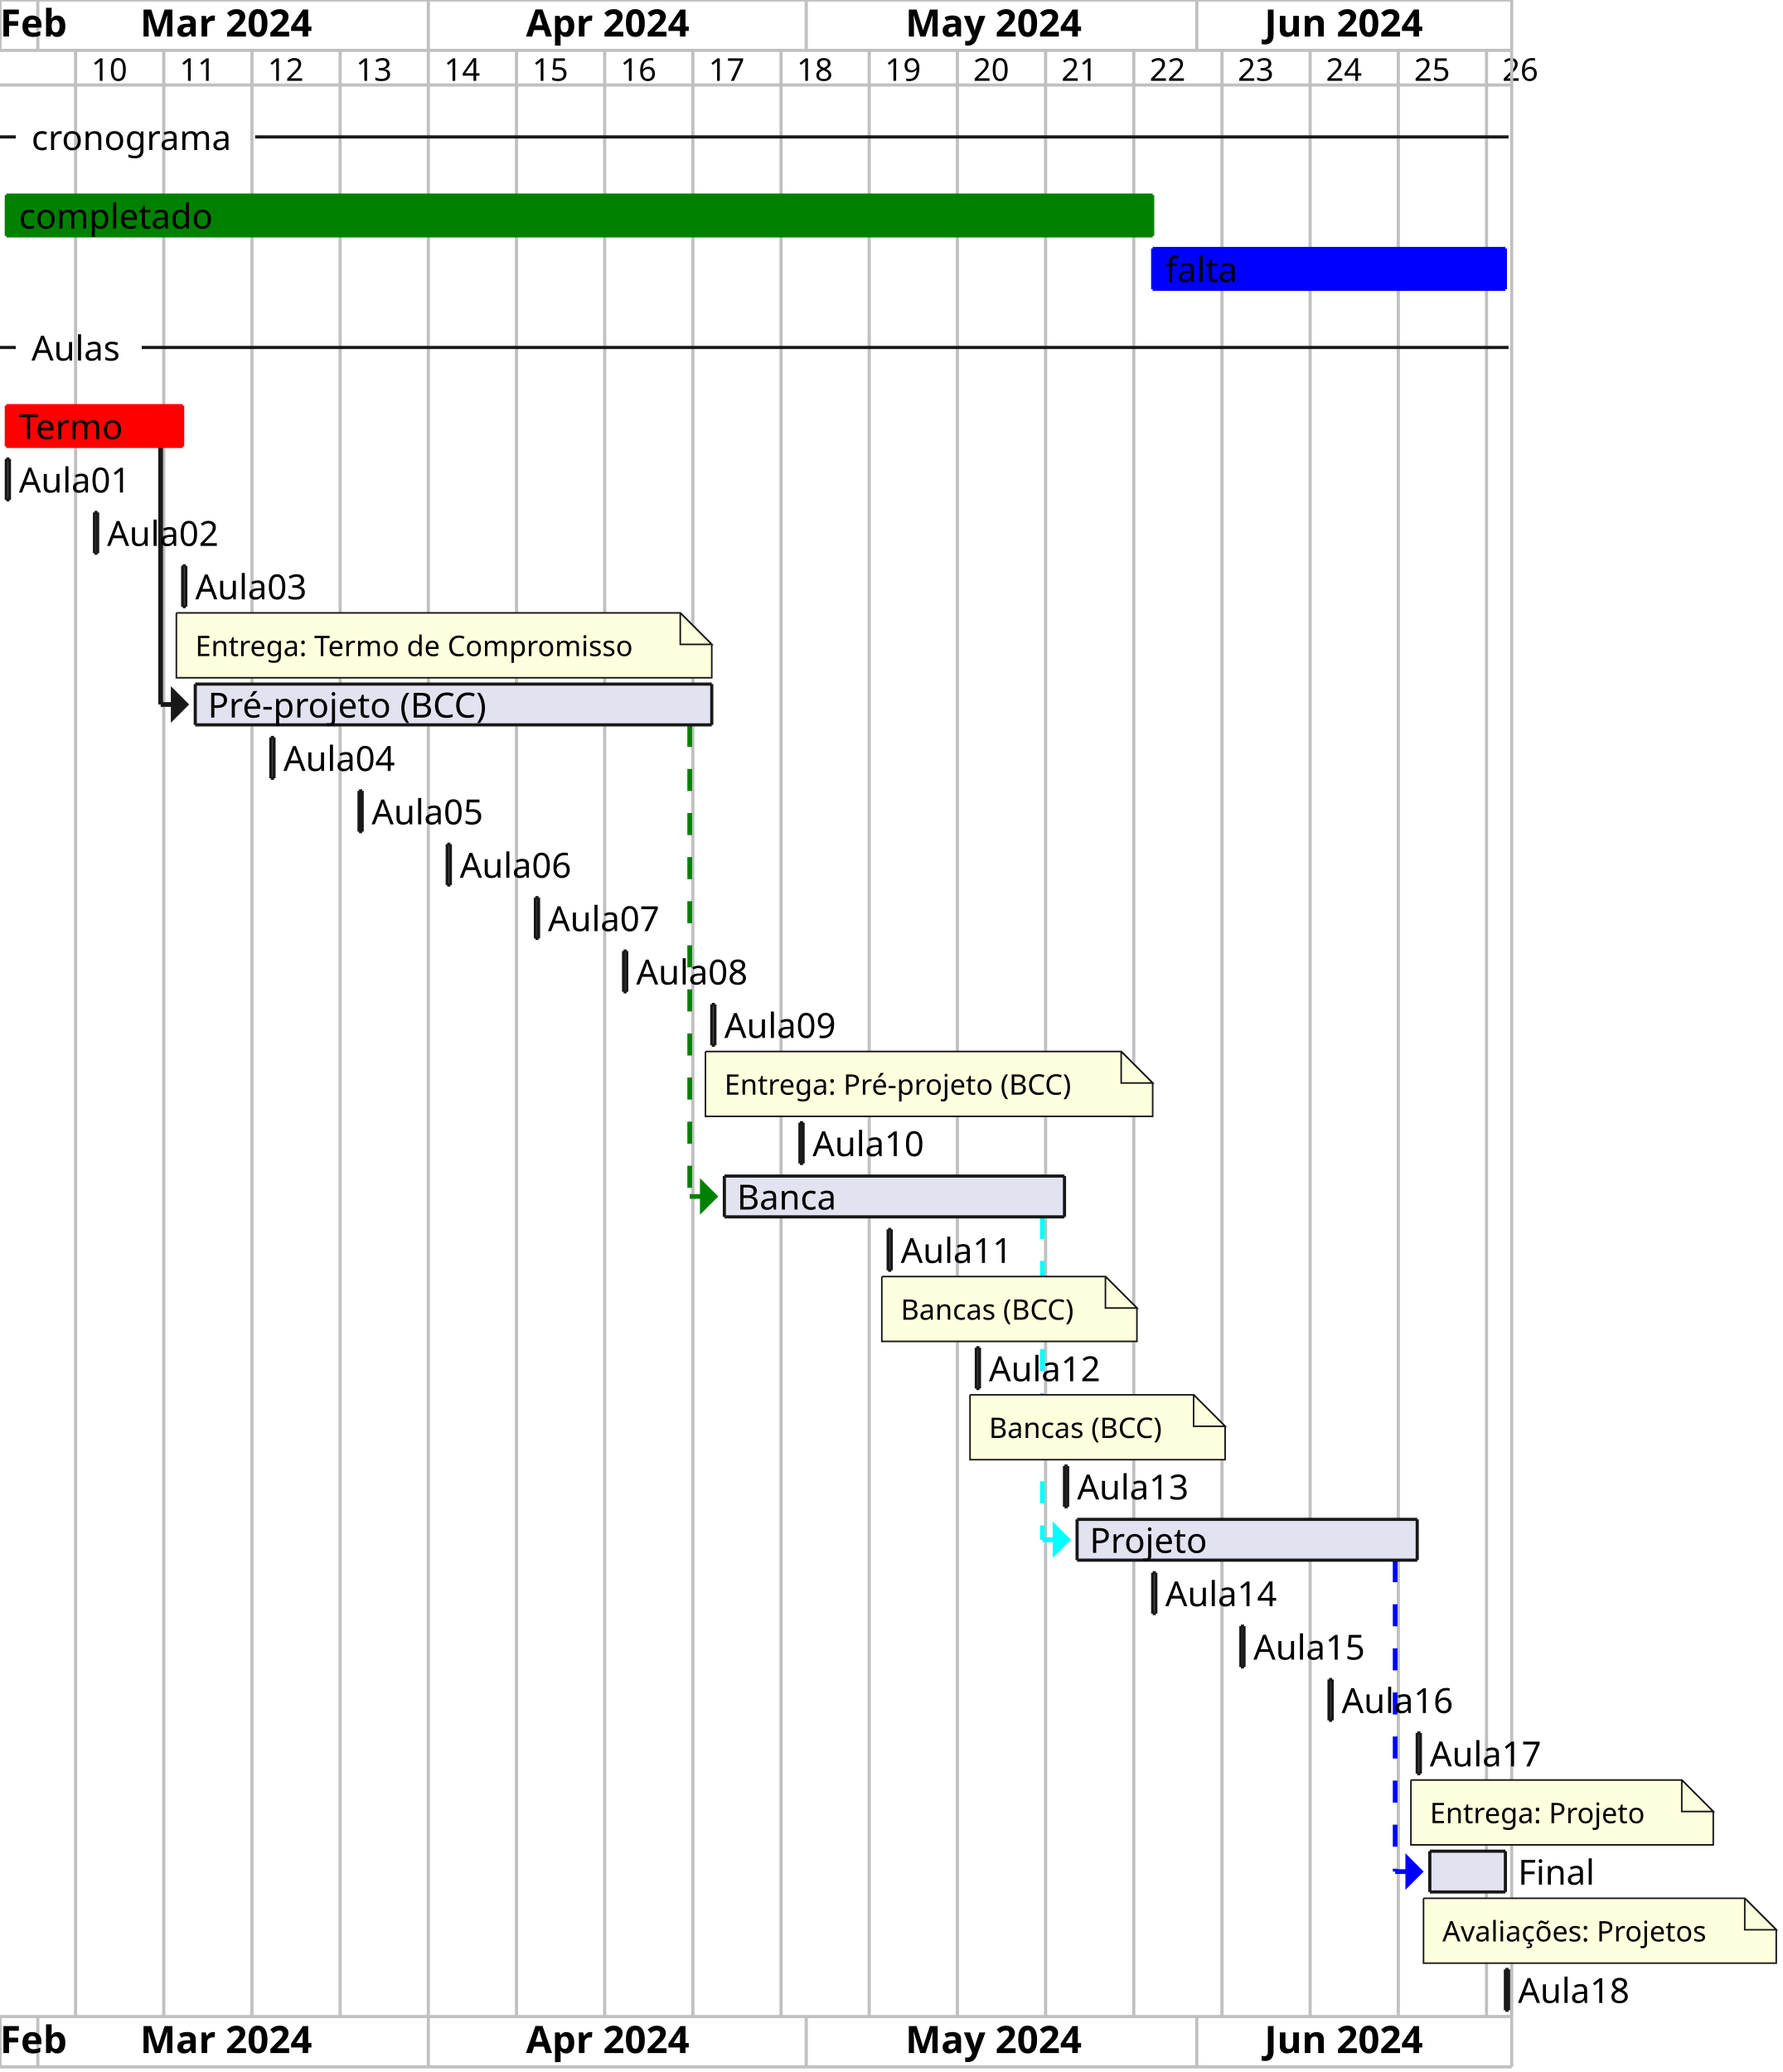
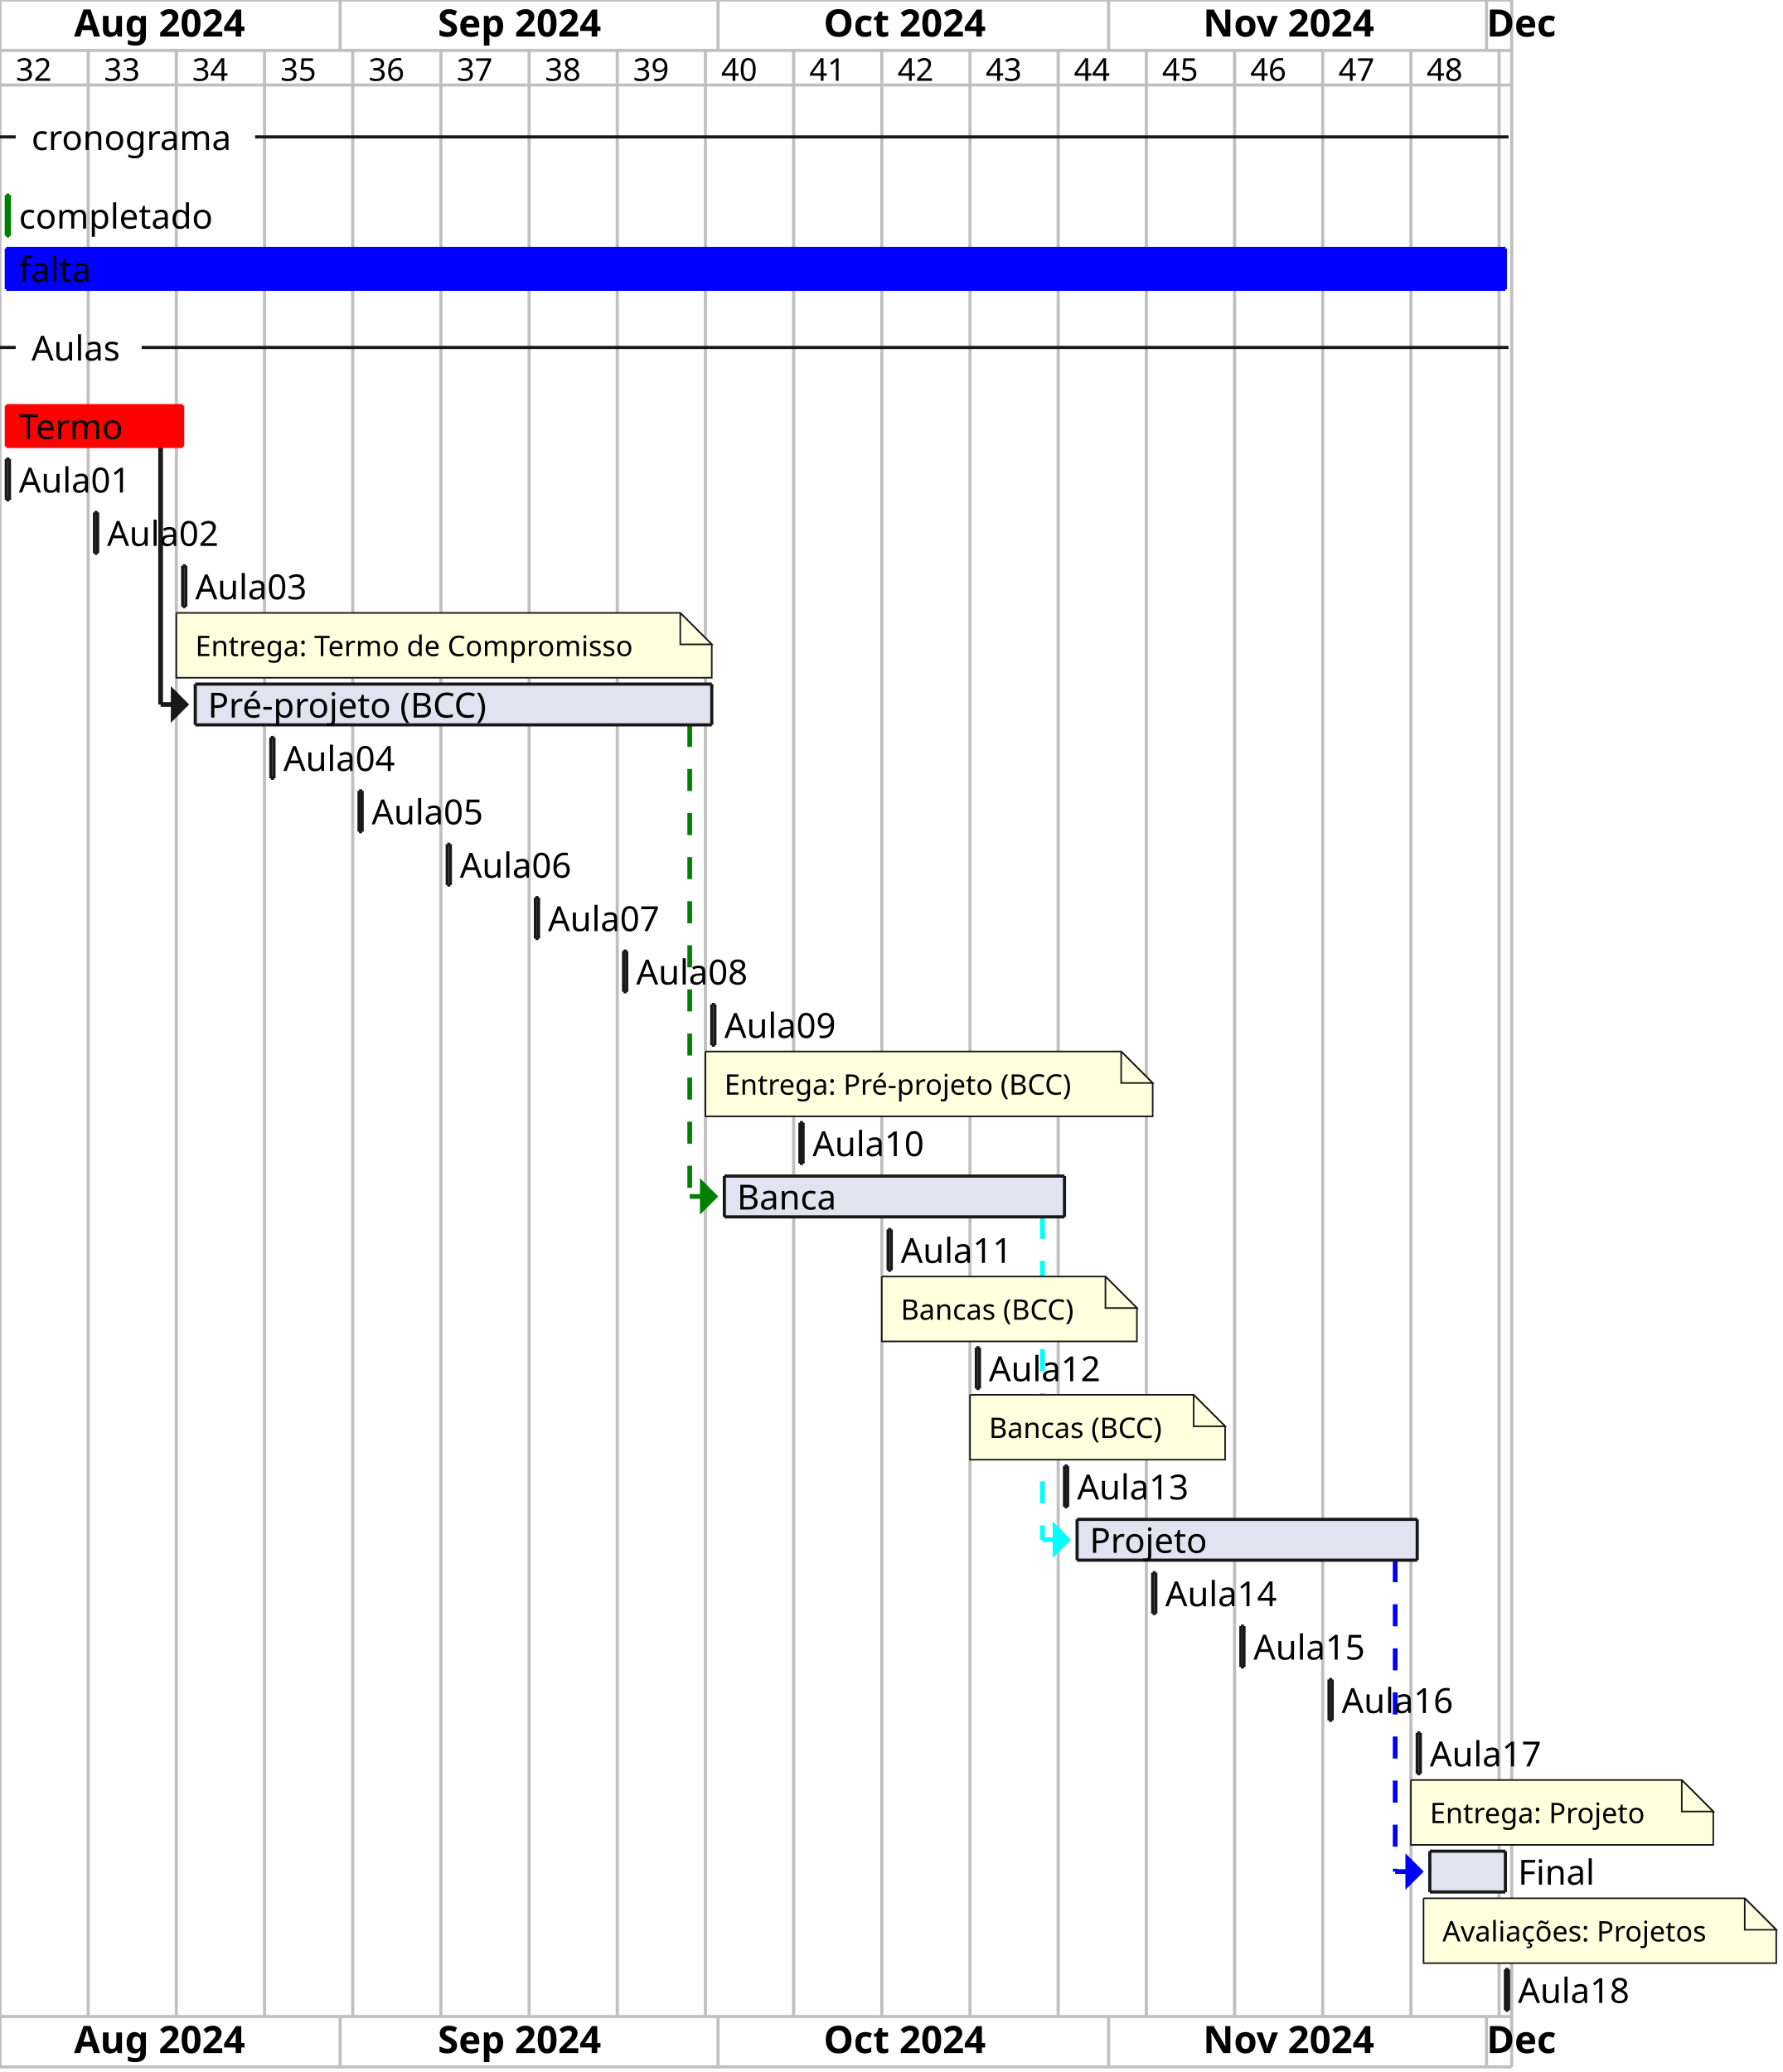
<svg xmlns="http://www.w3.org/2000/svg" contentStyleType="text/css" height="658px" preserveAspectRatio="none" style="width:566px;height:658px;background:#FFFFFF;" version="1.1" viewBox="0 0 566 658" width="566px" zoomAndPan="magnify">
  <defs />
  <g>
-     <text fill="#000000" font-family="sans-serif" font-size="10" lengthAdjust="spacing" textLength="12" x="29" y="25.668">10</text>
-     <text fill="#000000" font-family="sans-serif" font-size="10" lengthAdjust="spacing" textLength="12" x="57" y="25.668">11</text>
-     <text fill="#000000" font-family="sans-serif" font-size="10" lengthAdjust="spacing" textLength="12" x="85" y="25.668">12</text>
-     <text fill="#000000" font-family="sans-serif" font-size="10" lengthAdjust="spacing" textLength="12" x="113" y="25.668">13</text>
-     <text fill="#000000" font-family="sans-serif" font-size="10" lengthAdjust="spacing" textLength="12" x="141" y="25.668">14</text>
-     <text fill="#000000" font-family="sans-serif" font-size="10" lengthAdjust="spacing" textLength="12" x="169" y="25.668">15</text>
-     <text fill="#000000" font-family="sans-serif" font-size="10" lengthAdjust="spacing" textLength="12" x="197" y="25.668">16</text>
-     <text fill="#000000" font-family="sans-serif" font-size="10" lengthAdjust="spacing" textLength="12" x="225" y="25.668">17</text>
-     <text fill="#000000" font-family="sans-serif" font-size="10" lengthAdjust="spacing" textLength="12" x="253" y="25.668">18</text>
-     <text fill="#000000" font-family="sans-serif" font-size="10" lengthAdjust="spacing" textLength="12" x="281" y="25.668">19</text>
-     <text fill="#000000" font-family="sans-serif" font-size="10" lengthAdjust="spacing" textLength="12" x="309" y="25.668">20</text>
-     <text fill="#000000" font-family="sans-serif" font-size="10" lengthAdjust="spacing" textLength="12" x="337" y="25.668">21</text>
-     <text fill="#000000" font-family="sans-serif" font-size="10" lengthAdjust="spacing" textLength="12" x="365" y="25.668">22</text>
-     <text fill="#000000" font-family="sans-serif" font-size="10" lengthAdjust="spacing" textLength="12" x="393" y="25.668">23</text>
-     <text fill="#000000" font-family="sans-serif" font-size="10" lengthAdjust="spacing" textLength="12" x="421" y="25.668">24</text>
-     <text fill="#000000" font-family="sans-serif" font-size="10" lengthAdjust="spacing" textLength="12" x="449" y="25.668">25</text>
-     <text fill="#000000" font-family="sans-serif" font-size="10" lengthAdjust="spacing" textLength="12" x="477" y="25.668">26</text>
-     <line style="stroke:#C0C0C0;stroke-width:1.0;" x1="24" x2="24" y1="16" y2="640.385" />
-     <line style="stroke:#C0C0C0;stroke-width:1.0;" x1="52" x2="52" y1="16" y2="640.385" />
-     <line style="stroke:#C0C0C0;stroke-width:1.0;" x1="80" x2="80" y1="16" y2="640.385" />
-     <line style="stroke:#C0C0C0;stroke-width:1.0;" x1="108" x2="108" y1="16" y2="640.385" />
-     <line style="stroke:#C0C0C0;stroke-width:1.0;" x1="136" x2="136" y1="16" y2="640.385" />
-     <line style="stroke:#C0C0C0;stroke-width:1.0;" x1="164" x2="164" y1="16" y2="640.385" />
-     <line style="stroke:#C0C0C0;stroke-width:1.0;" x1="192" x2="192" y1="16" y2="640.385" />
-     <line style="stroke:#C0C0C0;stroke-width:1.0;" x1="220" x2="220" y1="16" y2="640.385" />
-     <line style="stroke:#C0C0C0;stroke-width:1.0;" x1="248" x2="248" y1="16" y2="640.385" />
-     <line style="stroke:#C0C0C0;stroke-width:1.0;" x1="276" x2="276" y1="16" y2="640.385" />
-     <line style="stroke:#C0C0C0;stroke-width:1.0;" x1="304" x2="304" y1="16" y2="640.385" />
-     <line style="stroke:#C0C0C0;stroke-width:1.0;" x1="332" x2="332" y1="16" y2="640.385" />
-     <line style="stroke:#C0C0C0;stroke-width:1.0;" x1="360" x2="360" y1="16" y2="640.385" />
-     <line style="stroke:#C0C0C0;stroke-width:1.0;" x1="388" x2="388" y1="16" y2="640.385" />
-     <line style="stroke:#C0C0C0;stroke-width:1.0;" x1="416" x2="416" y1="16" y2="640.385" />
-     <line style="stroke:#C0C0C0;stroke-width:1.0;" x1="444" x2="444" y1="16" y2="640.385" />
-     <line style="stroke:#C0C0C0;stroke-width:1.0;" x1="472" x2="472" y1="16" y2="640.385" />
+     <text fill="#000000" font-family="sans-serif" font-size="10" lengthAdjust="spacing" textLength="12" x="5" y="25.668">32</text>
+     <text fill="#000000" font-family="sans-serif" font-size="10" lengthAdjust="spacing" textLength="12" x="33" y="25.668">33</text>
+     <text fill="#000000" font-family="sans-serif" font-size="10" lengthAdjust="spacing" textLength="12" x="61" y="25.668">34</text>
+     <text fill="#000000" font-family="sans-serif" font-size="10" lengthAdjust="spacing" textLength="12" x="89" y="25.668">35</text>
+     <text fill="#000000" font-family="sans-serif" font-size="10" lengthAdjust="spacing" textLength="12" x="117" y="25.668">36</text>
+     <text fill="#000000" font-family="sans-serif" font-size="10" lengthAdjust="spacing" textLength="12" x="145" y="25.668">37</text>
+     <text fill="#000000" font-family="sans-serif" font-size="10" lengthAdjust="spacing" textLength="12" x="173" y="25.668">38</text>
+     <text fill="#000000" font-family="sans-serif" font-size="10" lengthAdjust="spacing" textLength="12" x="201" y="25.668">39</text>
+     <text fill="#000000" font-family="sans-serif" font-size="10" lengthAdjust="spacing" textLength="12" x="229" y="25.668">40</text>
+     <text fill="#000000" font-family="sans-serif" font-size="10" lengthAdjust="spacing" textLength="12" x="257" y="25.668">41</text>
+     <text fill="#000000" font-family="sans-serif" font-size="10" lengthAdjust="spacing" textLength="12" x="285" y="25.668">42</text>
+     <text fill="#000000" font-family="sans-serif" font-size="10" lengthAdjust="spacing" textLength="12" x="313" y="25.668">43</text>
+     <text fill="#000000" font-family="sans-serif" font-size="10" lengthAdjust="spacing" textLength="12" x="341" y="25.668">44</text>
+     <text fill="#000000" font-family="sans-serif" font-size="10" lengthAdjust="spacing" textLength="12" x="369" y="25.668">45</text>
+     <text fill="#000000" font-family="sans-serif" font-size="10" lengthAdjust="spacing" textLength="12" x="397" y="25.668">46</text>
+     <text fill="#000000" font-family="sans-serif" font-size="10" lengthAdjust="spacing" textLength="12" x="425" y="25.668">47</text>
+     <text fill="#000000" font-family="sans-serif" font-size="10" lengthAdjust="spacing" textLength="12" x="453" y="25.668">48</text>
+     <line style="stroke:#C0C0C0;stroke-width:1.0;" x1="0" x2="0" y1="16" y2="640.385" />
+     <line style="stroke:#C0C0C0;stroke-width:1.0;" x1="28" x2="28" y1="16" y2="640.385" />
+     <line style="stroke:#C0C0C0;stroke-width:1.0;" x1="56" x2="56" y1="16" y2="640.385" />
+     <line style="stroke:#C0C0C0;stroke-width:1.0;" x1="84" x2="84" y1="16" y2="640.385" />
+     <line style="stroke:#C0C0C0;stroke-width:1.0;" x1="112" x2="112" y1="16" y2="640.385" />
+     <line style="stroke:#C0C0C0;stroke-width:1.0;" x1="140" x2="140" y1="16" y2="640.385" />
+     <line style="stroke:#C0C0C0;stroke-width:1.0;" x1="168" x2="168" y1="16" y2="640.385" />
+     <line style="stroke:#C0C0C0;stroke-width:1.0;" x1="196" x2="196" y1="16" y2="640.385" />
+     <line style="stroke:#C0C0C0;stroke-width:1.0;" x1="224" x2="224" y1="16" y2="640.385" />
+     <line style="stroke:#C0C0C0;stroke-width:1.0;" x1="252" x2="252" y1="16" y2="640.385" />
+     <line style="stroke:#C0C0C0;stroke-width:1.0;" x1="280" x2="280" y1="16" y2="640.385" />
+     <line style="stroke:#C0C0C0;stroke-width:1.0;" x1="308" x2="308" y1="16" y2="640.385" />
+     <line style="stroke:#C0C0C0;stroke-width:1.0;" x1="336" x2="336" y1="16" y2="640.385" />
+     <line style="stroke:#C0C0C0;stroke-width:1.0;" x1="364" x2="364" y1="16" y2="640.385" />
+     <line style="stroke:#C0C0C0;stroke-width:1.0;" x1="392" x2="392" y1="16" y2="640.385" />
+     <line style="stroke:#C0C0C0;stroke-width:1.0;" x1="420" x2="420" y1="16" y2="640.385" />
+     <line style="stroke:#C0C0C0;stroke-width:1.0;" x1="448" x2="448" y1="16" y2="640.385" />
+     <line style="stroke:#C0C0C0;stroke-width:1.0;" x1="476" x2="476" y1="16" y2="640.385" />
    <line style="stroke:#C0C0C0;stroke-width:1.0;" x1="480" x2="480" y1="16" y2="640.385" />
    <line style="stroke:#C0C0C0;stroke-width:1.0;" x1="0" x2="0" y1="0" y2="16" />
-     <line style="stroke:#C0C0C0;stroke-width:1.0;" x1="12" x2="12" y1="0" y2="16" />
-     <text fill="#000000" font-family="sans-serif" font-size="12" font-weight="bold" lengthAdjust="spacing" textLength="22" x="0" y="11.602">Feb</text>
-     <line style="stroke:#C0C0C0;stroke-width:1.0;" x1="136" x2="136" y1="0" y2="16" />
-     <text fill="#000000" font-family="sans-serif" font-size="12" font-weight="bold" lengthAdjust="spacing" textLength="59" x="44.5" y="11.602">Mar 2024</text>
-     <line style="stroke:#C0C0C0;stroke-width:1.0;" x1="256" x2="256" y1="0" y2="16" />
-     <text fill="#000000" font-family="sans-serif" font-size="12" font-weight="bold" lengthAdjust="spacing" textLength="58" x="167" y="11.602">Apr 2024</text>
-     <line style="stroke:#C0C0C0;stroke-width:1.0;" x1="380" x2="380" y1="0" y2="16" />
-     <text fill="#000000" font-family="sans-serif" font-size="12" font-weight="bold" lengthAdjust="spacing" textLength="61" x="287.5" y="11.602">May 2024</text>
+     <line style="stroke:#C0C0C0;stroke-width:1.0;" x1="108" x2="108" y1="0" y2="16" />
+     <text fill="#000000" font-family="sans-serif" font-size="12" font-weight="bold" lengthAdjust="spacing" textLength="61" x="23.5" y="11.602">Aug 2024</text>
+     <line style="stroke:#C0C0C0;stroke-width:1.0;" x1="228" x2="228" y1="0" y2="16" />
+     <text fill="#000000" font-family="sans-serif" font-size="12" font-weight="bold" lengthAdjust="spacing" textLength="58" x="139" y="11.602">Sep 2024</text>
+     <line style="stroke:#C0C0C0;stroke-width:1.0;" x1="352" x2="352" y1="0" y2="16" />
+     <text fill="#000000" font-family="sans-serif" font-size="12" font-weight="bold" lengthAdjust="spacing" textLength="57" x="261.5" y="11.602">Oct 2024</text>
+     <line style="stroke:#C0C0C0;stroke-width:1.0;" x1="472" x2="472" y1="0" y2="16" />
+     <text fill="#000000" font-family="sans-serif" font-size="12" font-weight="bold" lengthAdjust="spacing" textLength="60" x="382" y="11.602">Nov 2024</text>
    <line style="stroke:#C0C0C0;stroke-width:1.0;" x1="480" x2="480" y1="0" y2="16" />
-     <text fill="#000000" font-family="sans-serif" font-size="12" font-weight="bold" lengthAdjust="spacing" textLength="57" x="401.5" y="11.602">Jun 2024</text>
+     <text fill="#000000" font-family="sans-serif" font-size="12" font-weight="bold" lengthAdjust="spacing" textLength="23" x="472" y="11.602">Dec</text>
    <line style="stroke:#C0C0C0;stroke-width:1.0;" x1="0" x2="480" y1="0" y2="0" />
    <line style="stroke:#C0C0C0;stroke-width:1.0;" x1="0" x2="480" y1="16" y2="16" />
    <line style="stroke:#C0C0C0;stroke-width:1.0;" x1="0" x2="480" y1="27" y2="27" />
    <line style="stroke:#181818;stroke-width:1.5;" x1="51" x2="51" y1="141.775" y2="223.718" />
    <line style="stroke:#181818;stroke-width:1.5;" x1="51" x2="59" y1="223.718" y2="223.718" />
    <polygon fill="#181818" points="55,219.718,55,223.718,55,227.718,59,223.718" style="stroke:#181818;stroke-width:1.5;" />
    <line style="stroke:#008000;stroke-width:1.5;stroke-dasharray:7.0,7.0;" x1="219" x2="219" y1="230.195" y2="379.958" />
    <line style="stroke:#008000;stroke-width:1.5;stroke-dasharray:7.0,7.0;" x1="219" x2="227" y1="379.958" y2="379.958" />
    <polygon fill="#008000" points="223,375.958,223,379.958,223,383.958,227,379.958" style="stroke:#008000;stroke-width:1.5;" />
    <line style="stroke:#00FFFF;stroke-width:1.5;stroke-dasharray:7.0,7.0;" x1="331" x2="331" y1="386.435" y2="488.978" />
    <line style="stroke:#00FFFF;stroke-width:1.5;stroke-dasharray:7.0,7.0;" x1="331" x2="339" y1="488.978" y2="488.978" />
    <polygon fill="#00FFFF" points="335,484.978,335,488.978,335,492.978,339,488.978" style="stroke:#00FFFF;stroke-width:1.5;" />
    <line style="stroke:#0000FF;stroke-width:1.5;stroke-dasharray:7.0,7.0;" x1="443" x2="443" y1="495.455" y2="594.352" />
    <line style="stroke:#0000FF;stroke-width:1.5;stroke-dasharray:7.0,7.0;" x1="443" x2="451" y1="594.352" y2="594.352" />
    <polygon fill="#0000FF" points="447,590.352,447,594.352,447,598.352,451,594.352" style="stroke:#0000FF;stroke-width:1.5;" />
    <line style="stroke:#181818;stroke-width:1.0;" x1="0" x2="5" y1="43.477" y2="43.477" />
    <line style="stroke:#181818;stroke-width:1.0;" x1="81" x2="479" y1="43.477" y2="43.477" />
-     <rect fill="#008000" height="12.955" style="stroke:none;stroke-width:1.0;" width="364" x="2" y="61.955" />
-     <line style="stroke:#008000;stroke-width:1.0;" x1="2" x2="366" y1="61.955" y2="61.955" />
-     <line style="stroke:#008000;stroke-width:1.0;" x1="2" x2="366" y1="74.91" y2="74.91" />
+     <rect fill="#008000" height="12.955" style="stroke:none;stroke-width:1.0;" width="1" x="2" y="61.955" />
+     <line style="stroke:#008000;stroke-width:1.0;" x1="2" x2="3" y1="61.955" y2="61.955" />
+     <line style="stroke:#008000;stroke-width:1.0;" x1="2" x2="3" y1="74.91" y2="74.91" />
    <line style="stroke:#008000;stroke-width:1.0;" x1="2" x2="2" y1="61.955" y2="74.91" />
-     <line style="stroke:#008000;stroke-width:1.0;" x1="366" x2="366" y1="61.955" y2="74.91" />
-     <rect fill="#0000FF" height="12.955" style="stroke:none;stroke-width:1.0;" width="112" x="366" y="78.91" />
-     <line style="stroke:#0000FF;stroke-width:1.0;" x1="366" x2="478" y1="78.91" y2="78.91" />
-     <line style="stroke:#0000FF;stroke-width:1.0;" x1="366" x2="478" y1="91.865" y2="91.865" />
-     <line style="stroke:#0000FF;stroke-width:1.0;" x1="366" x2="366" y1="78.91" y2="91.865" />
+     <line style="stroke:#008000;stroke-width:1.0;" x1="3" x2="3" y1="61.955" y2="74.91" />
+     <rect fill="#0000FF" height="12.955" style="stroke:none;stroke-width:1.0;" width="476" x="2" y="78.91" />
+     <line style="stroke:#0000FF;stroke-width:1.0;" x1="2" x2="478" y1="78.91" y2="78.91" />
+     <line style="stroke:#0000FF;stroke-width:1.0;" x1="2" x2="478" y1="91.865" y2="91.865" />
+     <line style="stroke:#0000FF;stroke-width:1.0;" x1="2" x2="2" y1="78.91" y2="91.865" />
    <line style="stroke:#0000FF;stroke-width:1.0;" x1="478" x2="478" y1="78.91" y2="91.865" />
    <line style="stroke:#181818;stroke-width:1.0;" x1="0" x2="5" y1="110.343" y2="110.343" />
    <line style="stroke:#181818;stroke-width:1.0;" x1="45" x2="479" y1="110.343" y2="110.343" />
    <rect fill="#FF0000" height="12.955" style="stroke:none;stroke-width:1.0;" width="56" x="2" y="128.82" />
    <line style="stroke:#FF0000;stroke-width:1.0;" x1="2" x2="58" y1="128.82" y2="128.82" />
    <line style="stroke:#FF0000;stroke-width:1.0;" x1="2" x2="58" y1="141.775" y2="141.775" />
    <line style="stroke:#FF0000;stroke-width:1.0;" x1="2" x2="2" y1="128.82" y2="141.775" />
    <line style="stroke:#FF0000;stroke-width:1.0;" x1="58" x2="58" y1="128.82" y2="141.775" />
    <rect fill="#E2E2F0" height="12.955" style="stroke:none;stroke-width:1.0;" width="1" x="2" y="145.775" />
    <line style="stroke:#181818;stroke-width:1.0;" x1="2" x2="3" y1="145.775" y2="145.775" />
    <line style="stroke:#181818;stroke-width:1.0;" x1="2" x2="3" y1="158.731" y2="158.731" />
    <line style="stroke:#181818;stroke-width:1.0;" x1="2" x2="2" y1="145.775" y2="158.731" />
    <line style="stroke:#181818;stroke-width:1.0;" x1="3" x2="3" y1="145.775" y2="158.731" />
    <rect fill="#E2E2F0" height="12.955" style="stroke:none;stroke-width:1.0;" width="1" x="30" y="162.731" />
    <line style="stroke:#181818;stroke-width:1.0;" x1="30" x2="31" y1="162.731" y2="162.731" />
    <line style="stroke:#181818;stroke-width:1.0;" x1="30" x2="31" y1="175.685" y2="175.685" />
    <line style="stroke:#181818;stroke-width:1.0;" x1="30" x2="30" y1="162.731" y2="175.685" />
    <line style="stroke:#181818;stroke-width:1.0;" x1="31" x2="31" y1="162.731" y2="175.685" />
    <path d="M56,194.641 L56,215.24 L226,215.24 L226,204.641 L216,194.641 L56,194.641 " fill="#FEFFDD" style="stroke:#181818;stroke-width:0.5;" />
    <path d="M216,194.641 L216,204.641 L226,204.641 L216,194.641 " fill="#FEFFDD" style="stroke:#181818;stroke-width:0.5;" />
    <text fill="#000000" font-family="sans-serif" font-size="9" lengthAdjust="spacing" textLength="149" x="62" y="208.342">Entrega: Termo de Compromisso</text>
    <rect fill="#E2E2F0" height="12.955" style="stroke:none;stroke-width:1.0;" width="1" x="58" y="179.685" />
    <line style="stroke:#181818;stroke-width:1.0;" x1="58" x2="59" y1="179.685" y2="179.685" />
    <line style="stroke:#181818;stroke-width:1.0;" x1="58" x2="59" y1="192.641" y2="192.641" />
    <line style="stroke:#181818;stroke-width:1.0;" x1="58" x2="58" y1="179.685" y2="192.641" />
    <line style="stroke:#181818;stroke-width:1.0;" x1="59" x2="59" y1="179.685" y2="192.641" />
    <rect fill="#E2E2F0" height="12.955" style="stroke:none;stroke-width:1.0;" width="164" x="62" y="217.24" />
    <line style="stroke:#181818;stroke-width:1.0;" x1="62" x2="226" y1="217.24" y2="217.24" />
    <line style="stroke:#181818;stroke-width:1.0;" x1="62" x2="226" y1="230.195" y2="230.195" />
    <line style="stroke:#181818;stroke-width:1.0;" x1="62" x2="62" y1="217.24" y2="230.195" />
    <line style="stroke:#181818;stroke-width:1.0;" x1="226" x2="226" y1="217.24" y2="230.195" />
    <rect fill="#E2E2F0" height="12.955" style="stroke:none;stroke-width:1.0;" width="1" x="86" y="234.195" />
    <line style="stroke:#181818;stroke-width:1.0;" x1="86" x2="87" y1="234.195" y2="234.195" />
    <line style="stroke:#181818;stroke-width:1.0;" x1="86" x2="87" y1="247.15" y2="247.15" />
    <line style="stroke:#181818;stroke-width:1.0;" x1="86" x2="86" y1="234.195" y2="247.15" />
    <line style="stroke:#181818;stroke-width:1.0;" x1="87" x2="87" y1="234.195" y2="247.15" />
    <rect fill="#E2E2F0" height="12.955" style="stroke:none;stroke-width:1.0;" width="1" x="114" y="251.15" />
    <line style="stroke:#181818;stroke-width:1.0;" x1="114" x2="115" y1="251.15" y2="251.15" />
    <line style="stroke:#181818;stroke-width:1.0;" x1="114" x2="115" y1="264.106" y2="264.106" />
    <line style="stroke:#181818;stroke-width:1.0;" x1="114" x2="114" y1="251.15" y2="264.106" />
    <line style="stroke:#181818;stroke-width:1.0;" x1="115" x2="115" y1="251.15" y2="264.106" />
    <rect fill="#E2E2F0" height="12.955" style="stroke:none;stroke-width:1.0;" width="1" x="142" y="268.106" />
    <line style="stroke:#181818;stroke-width:1.0;" x1="142" x2="143" y1="268.106" y2="268.106" />
    <line style="stroke:#181818;stroke-width:1.0;" x1="142" x2="143" y1="281.06" y2="281.06" />
    <line style="stroke:#181818;stroke-width:1.0;" x1="142" x2="142" y1="268.106" y2="281.06" />
    <line style="stroke:#181818;stroke-width:1.0;" x1="143" x2="143" y1="268.106" y2="281.06" />
    <rect fill="#E2E2F0" height="12.955" style="stroke:none;stroke-width:1.0;" width="1" x="170" y="285.06" />
    <line style="stroke:#181818;stroke-width:1.0;" x1="170" x2="171" y1="285.06" y2="285.06" />
    <line style="stroke:#181818;stroke-width:1.0;" x1="170" x2="171" y1="298.016" y2="298.016" />
    <line style="stroke:#181818;stroke-width:1.0;" x1="170" x2="170" y1="285.06" y2="298.016" />
    <line style="stroke:#181818;stroke-width:1.0;" x1="171" x2="171" y1="285.06" y2="298.016" />
    <rect fill="#E2E2F0" height="12.955" style="stroke:none;stroke-width:1.0;" width="1" x="198" y="302.016" />
    <line style="stroke:#181818;stroke-width:1.0;" x1="198" x2="199" y1="302.016" y2="302.016" />
    <line style="stroke:#181818;stroke-width:1.0;" x1="198" x2="199" y1="314.971" y2="314.971" />
    <line style="stroke:#181818;stroke-width:1.0;" x1="198" x2="198" y1="302.016" y2="314.971" />
    <line style="stroke:#181818;stroke-width:1.0;" x1="199" x2="199" y1="302.016" y2="314.971" />
    <path d="M224,333.926 L224,354.525 L366,354.525 L366,343.926 L356,333.926 L224,333.926 " fill="#FEFFDD" style="stroke:#181818;stroke-width:0.5;" />
    <path d="M356,333.926 L356,343.926 L366,343.926 L356,333.926 " fill="#FEFFDD" style="stroke:#181818;stroke-width:0.5;" />
    <text fill="#000000" font-family="sans-serif" font-size="9" lengthAdjust="spacing" textLength="118" x="230" y="347.627">Entrega: Pré-projeto (BCC)</text>
    <rect fill="#E2E2F0" height="12.955" style="stroke:none;stroke-width:1.0;" width="1" x="226" y="318.971" />
    <line style="stroke:#181818;stroke-width:1.0;" x1="226" x2="227" y1="318.971" y2="318.971" />
    <line style="stroke:#181818;stroke-width:1.0;" x1="226" x2="227" y1="331.926" y2="331.926" />
    <line style="stroke:#181818;stroke-width:1.0;" x1="226" x2="226" y1="318.971" y2="331.926" />
    <line style="stroke:#181818;stroke-width:1.0;" x1="227" x2="227" y1="318.971" y2="331.926" />
    <rect fill="#E2E2F0" height="12.955" style="stroke:none;stroke-width:1.0;" width="1" x="254" y="356.525" />
    <line style="stroke:#181818;stroke-width:1.0;" x1="254" x2="255" y1="356.525" y2="356.525" />
    <line style="stroke:#181818;stroke-width:1.0;" x1="254" x2="255" y1="369.481" y2="369.481" />
    <line style="stroke:#181818;stroke-width:1.0;" x1="254" x2="254" y1="356.525" y2="369.481" />
    <line style="stroke:#181818;stroke-width:1.0;" x1="255" x2="255" y1="356.525" y2="369.481" />
    <rect fill="#E2E2F0" height="12.955" style="stroke:none;stroke-width:1.0;" width="108" x="230" y="373.481" />
    <line style="stroke:#181818;stroke-width:1.0;" x1="230" x2="338" y1="373.481" y2="373.481" />
    <line style="stroke:#181818;stroke-width:1.0;" x1="230" x2="338" y1="386.435" y2="386.435" />
    <line style="stroke:#181818;stroke-width:1.0;" x1="230" x2="230" y1="373.481" y2="386.435" />
    <line style="stroke:#181818;stroke-width:1.0;" x1="338" x2="338" y1="373.481" y2="386.435" />
    <path d="M280,405.391 L280,425.99 L361,425.99 L361,415.391 L351,405.391 L280,405.391 " fill="#FEFFDD" style="stroke:#181818;stroke-width:0.5;" />
    <path d="M351,405.391 L351,415.391 L361,415.391 L351,405.391 " fill="#FEFFDD" style="stroke:#181818;stroke-width:0.5;" />
    <text fill="#000000" font-family="sans-serif" font-size="9" lengthAdjust="spacing" textLength="57" x="286" y="419.092">Bancas (BCC)</text>
    <rect fill="#E2E2F0" height="12.955" style="stroke:none;stroke-width:1.0;" width="1" x="282" y="390.435" />
    <line style="stroke:#181818;stroke-width:1.0;" x1="282" x2="283" y1="390.435" y2="390.435" />
    <line style="stroke:#181818;stroke-width:1.0;" x1="282" x2="283" y1="403.391" y2="403.391" />
    <line style="stroke:#181818;stroke-width:1.0;" x1="282" x2="282" y1="390.435" y2="403.391" />
    <line style="stroke:#181818;stroke-width:1.0;" x1="283" x2="283" y1="390.435" y2="403.391" />
    <path d="M308,442.945 L308,463.545 L389,463.545 L389,452.945 L379,442.945 L308,442.945 " fill="#FEFFDD" style="stroke:#181818;stroke-width:0.5;" />
    <path d="M379,442.945 L379,452.945 L389,452.945 L379,442.945 " fill="#FEFFDD" style="stroke:#181818;stroke-width:0.5;" />
    <text fill="#000000" font-family="sans-serif" font-size="9" lengthAdjust="spacing" textLength="57" x="314" y="456.647">Bancas (BCC)</text>
    <rect fill="#E2E2F0" height="12.955" style="stroke:none;stroke-width:1.0;" width="1" x="310" y="427.99" />
    <line style="stroke:#181818;stroke-width:1.0;" x1="310" x2="311" y1="427.99" y2="427.99" />
    <line style="stroke:#181818;stroke-width:1.0;" x1="310" x2="311" y1="440.945" y2="440.945" />
    <line style="stroke:#181818;stroke-width:1.0;" x1="310" x2="310" y1="427.99" y2="440.945" />
    <line style="stroke:#181818;stroke-width:1.0;" x1="311" x2="311" y1="427.99" y2="440.945" />
    <rect fill="#E2E2F0" height="12.955" style="stroke:none;stroke-width:1.0;" width="1" x="338" y="465.545" />
    <line style="stroke:#181818;stroke-width:1.0;" x1="338" x2="339" y1="465.545" y2="465.545" />
    <line style="stroke:#181818;stroke-width:1.0;" x1="338" x2="339" y1="478.5" y2="478.5" />
    <line style="stroke:#181818;stroke-width:1.0;" x1="338" x2="338" y1="465.545" y2="478.5" />
    <line style="stroke:#181818;stroke-width:1.0;" x1="339" x2="339" y1="465.545" y2="478.5" />
    <rect fill="#E2E2F0" height="12.955" style="stroke:none;stroke-width:1.0;" width="108" x="342" y="482.5" />
    <line style="stroke:#181818;stroke-width:1.0;" x1="342" x2="450" y1="482.5" y2="482.5" />
    <line style="stroke:#181818;stroke-width:1.0;" x1="342" x2="450" y1="495.455" y2="495.455" />
    <line style="stroke:#181818;stroke-width:1.0;" x1="342" x2="342" y1="482.5" y2="495.455" />
    <line style="stroke:#181818;stroke-width:1.0;" x1="450" x2="450" y1="482.5" y2="495.455" />
    <rect fill="#E2E2F0" height="12.955" style="stroke:none;stroke-width:1.0;" width="1" x="366" y="499.455" />
    <line style="stroke:#181818;stroke-width:1.0;" x1="366" x2="367" y1="499.455" y2="499.455" />
    <line style="stroke:#181818;stroke-width:1.0;" x1="366" x2="367" y1="512.41" y2="512.41" />
    <line style="stroke:#181818;stroke-width:1.0;" x1="366" x2="366" y1="499.455" y2="512.41" />
    <line style="stroke:#181818;stroke-width:1.0;" x1="367" x2="367" y1="499.455" y2="512.41" />
    <rect fill="#E2E2F0" height="12.955" style="stroke:none;stroke-width:1.0;" width="1" x="394" y="516.41" />
    <line style="stroke:#181818;stroke-width:1.0;" x1="394" x2="395" y1="516.41" y2="516.41" />
    <line style="stroke:#181818;stroke-width:1.0;" x1="394" x2="395" y1="529.365" y2="529.365" />
    <line style="stroke:#181818;stroke-width:1.0;" x1="394" x2="394" y1="516.41" y2="529.365" />
    <line style="stroke:#181818;stroke-width:1.0;" x1="395" x2="395" y1="516.41" y2="529.365" />
    <rect fill="#E2E2F0" height="12.955" style="stroke:none;stroke-width:1.0;" width="1" x="422" y="533.365" />
    <line style="stroke:#181818;stroke-width:1.0;" x1="422" x2="423" y1="533.365" y2="533.365" />
    <line style="stroke:#181818;stroke-width:1.0;" x1="422" x2="423" y1="546.32" y2="546.32" />
    <line style="stroke:#181818;stroke-width:1.0;" x1="422" x2="422" y1="533.365" y2="546.32" />
    <line style="stroke:#181818;stroke-width:1.0;" x1="423" x2="423" y1="533.365" y2="546.32" />
    <path d="M448,565.275 L448,585.875 L544,585.875 L544,575.275 L534,565.275 L448,565.275 " fill="#FEFFDD" style="stroke:#181818;stroke-width:0.5;" />
    <path d="M534,565.275 L534,575.275 L544,575.275 L534,565.275 " fill="#FEFFDD" style="stroke:#181818;stroke-width:0.5;" />
    <text fill="#000000" font-family="sans-serif" font-size="9" lengthAdjust="spacing" textLength="72" x="454" y="578.977">Entrega: Projeto</text>
    <rect fill="#E2E2F0" height="12.955" style="stroke:none;stroke-width:1.0;" width="1" x="450" y="550.32" />
    <line style="stroke:#181818;stroke-width:1.0;" x1="450" x2="451" y1="550.32" y2="550.32" />
    <line style="stroke:#181818;stroke-width:1.0;" x1="450" x2="451" y1="563.275" y2="563.275" />
    <line style="stroke:#181818;stroke-width:1.0;" x1="450" x2="450" y1="550.32" y2="563.275" />
    <line style="stroke:#181818;stroke-width:1.0;" x1="451" x2="451" y1="550.32" y2="563.275" />
    <path d="M452,602.83 L452,623.43 L564,623.43 L564,612.83 L554,602.83 L452,602.83 " fill="#FEFFDD" style="stroke:#181818;stroke-width:0.5;" />
    <path d="M554,602.83 L554,612.83 L564,612.83 L554,602.83 " fill="#FEFFDD" style="stroke:#181818;stroke-width:0.5;" />
    <text fill="#000000" font-family="sans-serif" font-size="9" lengthAdjust="spacing" textLength="91" x="458" y="616.531">Avaliações: Projetos</text>
    <rect fill="#E2E2F0" height="12.955" style="stroke:none;stroke-width:1.0;" width="24" x="454" y="587.875" />
    <line style="stroke:#181818;stroke-width:1.0;" x1="454" x2="478" y1="587.875" y2="587.875" />
    <line style="stroke:#181818;stroke-width:1.0;" x1="454" x2="478" y1="600.83" y2="600.83" />
    <line style="stroke:#181818;stroke-width:1.0;" x1="454" x2="454" y1="587.875" y2="600.83" />
    <line style="stroke:#181818;stroke-width:1.0;" x1="478" x2="478" y1="587.875" y2="600.83" />
    <rect fill="#E2E2F0" height="12.955" style="stroke:none;stroke-width:1.0;" width="1" x="478" y="625.43" />
    <line style="stroke:#181818;stroke-width:1.0;" x1="478" x2="479" y1="625.43" y2="625.43" />
    <line style="stroke:#181818;stroke-width:1.0;" x1="478" x2="479" y1="638.385" y2="638.385" />
    <line style="stroke:#181818;stroke-width:1.0;" x1="478" x2="478" y1="625.43" y2="638.385" />
    <line style="stroke:#181818;stroke-width:1.0;" x1="479" x2="479" y1="625.43" y2="638.385" />
    <text fill="#000000" font-family="sans-serif" font-size="11" lengthAdjust="spacing" textLength="66" x="10" y="47.635">cronograma</text>
    <text fill="#000000" font-family="sans-serif" font-size="11" lengthAdjust="spacing" textLength="63" x="6" y="72.59">completado</text>
-     <text fill="#000000" font-family="sans-serif" font-size="11" lengthAdjust="spacing" textLength="23" x="370" y="89.545">falta</text>
+     <text fill="#000000" font-family="sans-serif" font-size="11" lengthAdjust="spacing" textLength="23" x="6" y="89.545">falta</text>
    <text fill="#000000" font-family="sans-serif" font-size="11" lengthAdjust="spacing" textLength="30" x="10" y="114.5">Aulas</text>
    <text fill="#000000" font-family="sans-serif" font-size="11" lengthAdjust="spacing" textLength="35" x="6" y="139.455">Termo</text>
    <text fill="#000000" font-family="sans-serif" font-size="11" lengthAdjust="spacing" textLength="38" x="6" y="156.41">Aula01</text>
    <text fill="#000000" font-family="sans-serif" font-size="11" lengthAdjust="spacing" textLength="38" x="34" y="173.365">Aula02</text>
    <text fill="#000000" font-family="sans-serif" font-size="11" lengthAdjust="spacing" textLength="38" x="62" y="190.32">Aula03</text>
    <text fill="#000000" font-family="sans-serif" font-size="11" lengthAdjust="spacing" textLength="95" x="66" y="227.875">Pré-projeto (BCC)</text>
    <text fill="#000000" font-family="sans-serif" font-size="11" lengthAdjust="spacing" textLength="38" x="90" y="244.83">Aula04</text>
    <text fill="#000000" font-family="sans-serif" font-size="11" lengthAdjust="spacing" textLength="38" x="118" y="261.785">Aula05</text>
    <text fill="#000000" font-family="sans-serif" font-size="11" lengthAdjust="spacing" textLength="38" x="146" y="278.74">Aula06</text>
    <text fill="#000000" font-family="sans-serif" font-size="11" lengthAdjust="spacing" textLength="38" x="174" y="295.695">Aula07</text>
    <text fill="#000000" font-family="sans-serif" font-size="11" lengthAdjust="spacing" textLength="38" x="202" y="312.65">Aula08</text>
    <text fill="#000000" font-family="sans-serif" font-size="11" lengthAdjust="spacing" textLength="38" x="230" y="329.606">Aula09</text>
    <text fill="#000000" font-family="sans-serif" font-size="11" lengthAdjust="spacing" textLength="38" x="258" y="367.16">Aula10</text>
    <text fill="#000000" font-family="sans-serif" font-size="11" lengthAdjust="spacing" textLength="31" x="234" y="384.115">Banca</text>
    <text fill="#000000" font-family="sans-serif" font-size="11" lengthAdjust="spacing" textLength="38" x="286" y="401.07">Aula11</text>
    <text fill="#000000" font-family="sans-serif" font-size="11" lengthAdjust="spacing" textLength="38" x="314" y="438.625">Aula12</text>
    <text fill="#000000" font-family="sans-serif" font-size="11" lengthAdjust="spacing" textLength="38" x="342" y="476.18">Aula13</text>
    <text fill="#000000" font-family="sans-serif" font-size="11" lengthAdjust="spacing" textLength="38" x="346" y="493.135">Projeto</text>
    <text fill="#000000" font-family="sans-serif" font-size="11" lengthAdjust="spacing" textLength="38" x="370" y="510.09">Aula14</text>
    <text fill="#000000" font-family="sans-serif" font-size="11" lengthAdjust="spacing" textLength="38" x="398" y="527.045">Aula15</text>
    <text fill="#000000" font-family="sans-serif" font-size="11" lengthAdjust="spacing" textLength="38" x="426" y="544">Aula16</text>
    <text fill="#000000" font-family="sans-serif" font-size="11" lengthAdjust="spacing" textLength="38" x="454" y="560.955">Aula17</text>
    <text fill="#000000" font-family="sans-serif" font-size="11" lengthAdjust="spacing" textLength="25" x="482" y="598.51">Final</text>
    <text fill="#000000" font-family="sans-serif" font-size="11" lengthAdjust="spacing" textLength="38" x="482" y="636.064">Aula18</text>
    <line style="stroke:#C0C0C0;stroke-width:1.0;" x1="0" x2="480" y1="640.385" y2="640.385" />
    <line style="stroke:#C0C0C0;stroke-width:1.0;" x1="0" x2="0" y1="640.385" y2="656.385" />
-     <line style="stroke:#C0C0C0;stroke-width:1.0;" x1="12" x2="12" y1="640.385" y2="656.385" />
-     <text fill="#000000" font-family="sans-serif" font-size="12" font-weight="bold" lengthAdjust="spacing" textLength="22" x="0" y="651.986">Feb</text>
-     <line style="stroke:#C0C0C0;stroke-width:1.0;" x1="136" x2="136" y1="640.385" y2="656.385" />
-     <text fill="#000000" font-family="sans-serif" font-size="12" font-weight="bold" lengthAdjust="spacing" textLength="59" x="44.5" y="651.986">Mar 2024</text>
-     <line style="stroke:#C0C0C0;stroke-width:1.0;" x1="256" x2="256" y1="640.385" y2="656.385" />
-     <text fill="#000000" font-family="sans-serif" font-size="12" font-weight="bold" lengthAdjust="spacing" textLength="58" x="167" y="651.986">Apr 2024</text>
-     <line style="stroke:#C0C0C0;stroke-width:1.0;" x1="380" x2="380" y1="640.385" y2="656.385" />
-     <text fill="#000000" font-family="sans-serif" font-size="12" font-weight="bold" lengthAdjust="spacing" textLength="61" x="287.5" y="651.986">May 2024</text>
+     <line style="stroke:#C0C0C0;stroke-width:1.0;" x1="108" x2="108" y1="640.385" y2="656.385" />
+     <text fill="#000000" font-family="sans-serif" font-size="12" font-weight="bold" lengthAdjust="spacing" textLength="61" x="23.5" y="651.986">Aug 2024</text>
+     <line style="stroke:#C0C0C0;stroke-width:1.0;" x1="228" x2="228" y1="640.385" y2="656.385" />
+     <text fill="#000000" font-family="sans-serif" font-size="12" font-weight="bold" lengthAdjust="spacing" textLength="58" x="139" y="651.986">Sep 2024</text>
+     <line style="stroke:#C0C0C0;stroke-width:1.0;" x1="352" x2="352" y1="640.385" y2="656.385" />
+     <text fill="#000000" font-family="sans-serif" font-size="12" font-weight="bold" lengthAdjust="spacing" textLength="57" x="261.5" y="651.986">Oct 2024</text>
+     <line style="stroke:#C0C0C0;stroke-width:1.0;" x1="472" x2="472" y1="640.385" y2="656.385" />
+     <text fill="#000000" font-family="sans-serif" font-size="12" font-weight="bold" lengthAdjust="spacing" textLength="60" x="382" y="651.986">Nov 2024</text>
    <line style="stroke:#C0C0C0;stroke-width:1.0;" x1="480" x2="480" y1="640.385" y2="656.385" />
-     <text fill="#000000" font-family="sans-serif" font-size="12" font-weight="bold" lengthAdjust="spacing" textLength="57" x="401.5" y="651.986">Jun 2024</text>
+     <text fill="#000000" font-family="sans-serif" font-size="12" font-weight="bold" lengthAdjust="spacing" textLength="23" x="472" y="651.986">Dec</text>
    <line style="stroke:#C0C0C0;stroke-width:1.0;" x1="0" x2="480" y1="656.385" y2="656.385" />
  </g>
</svg>
